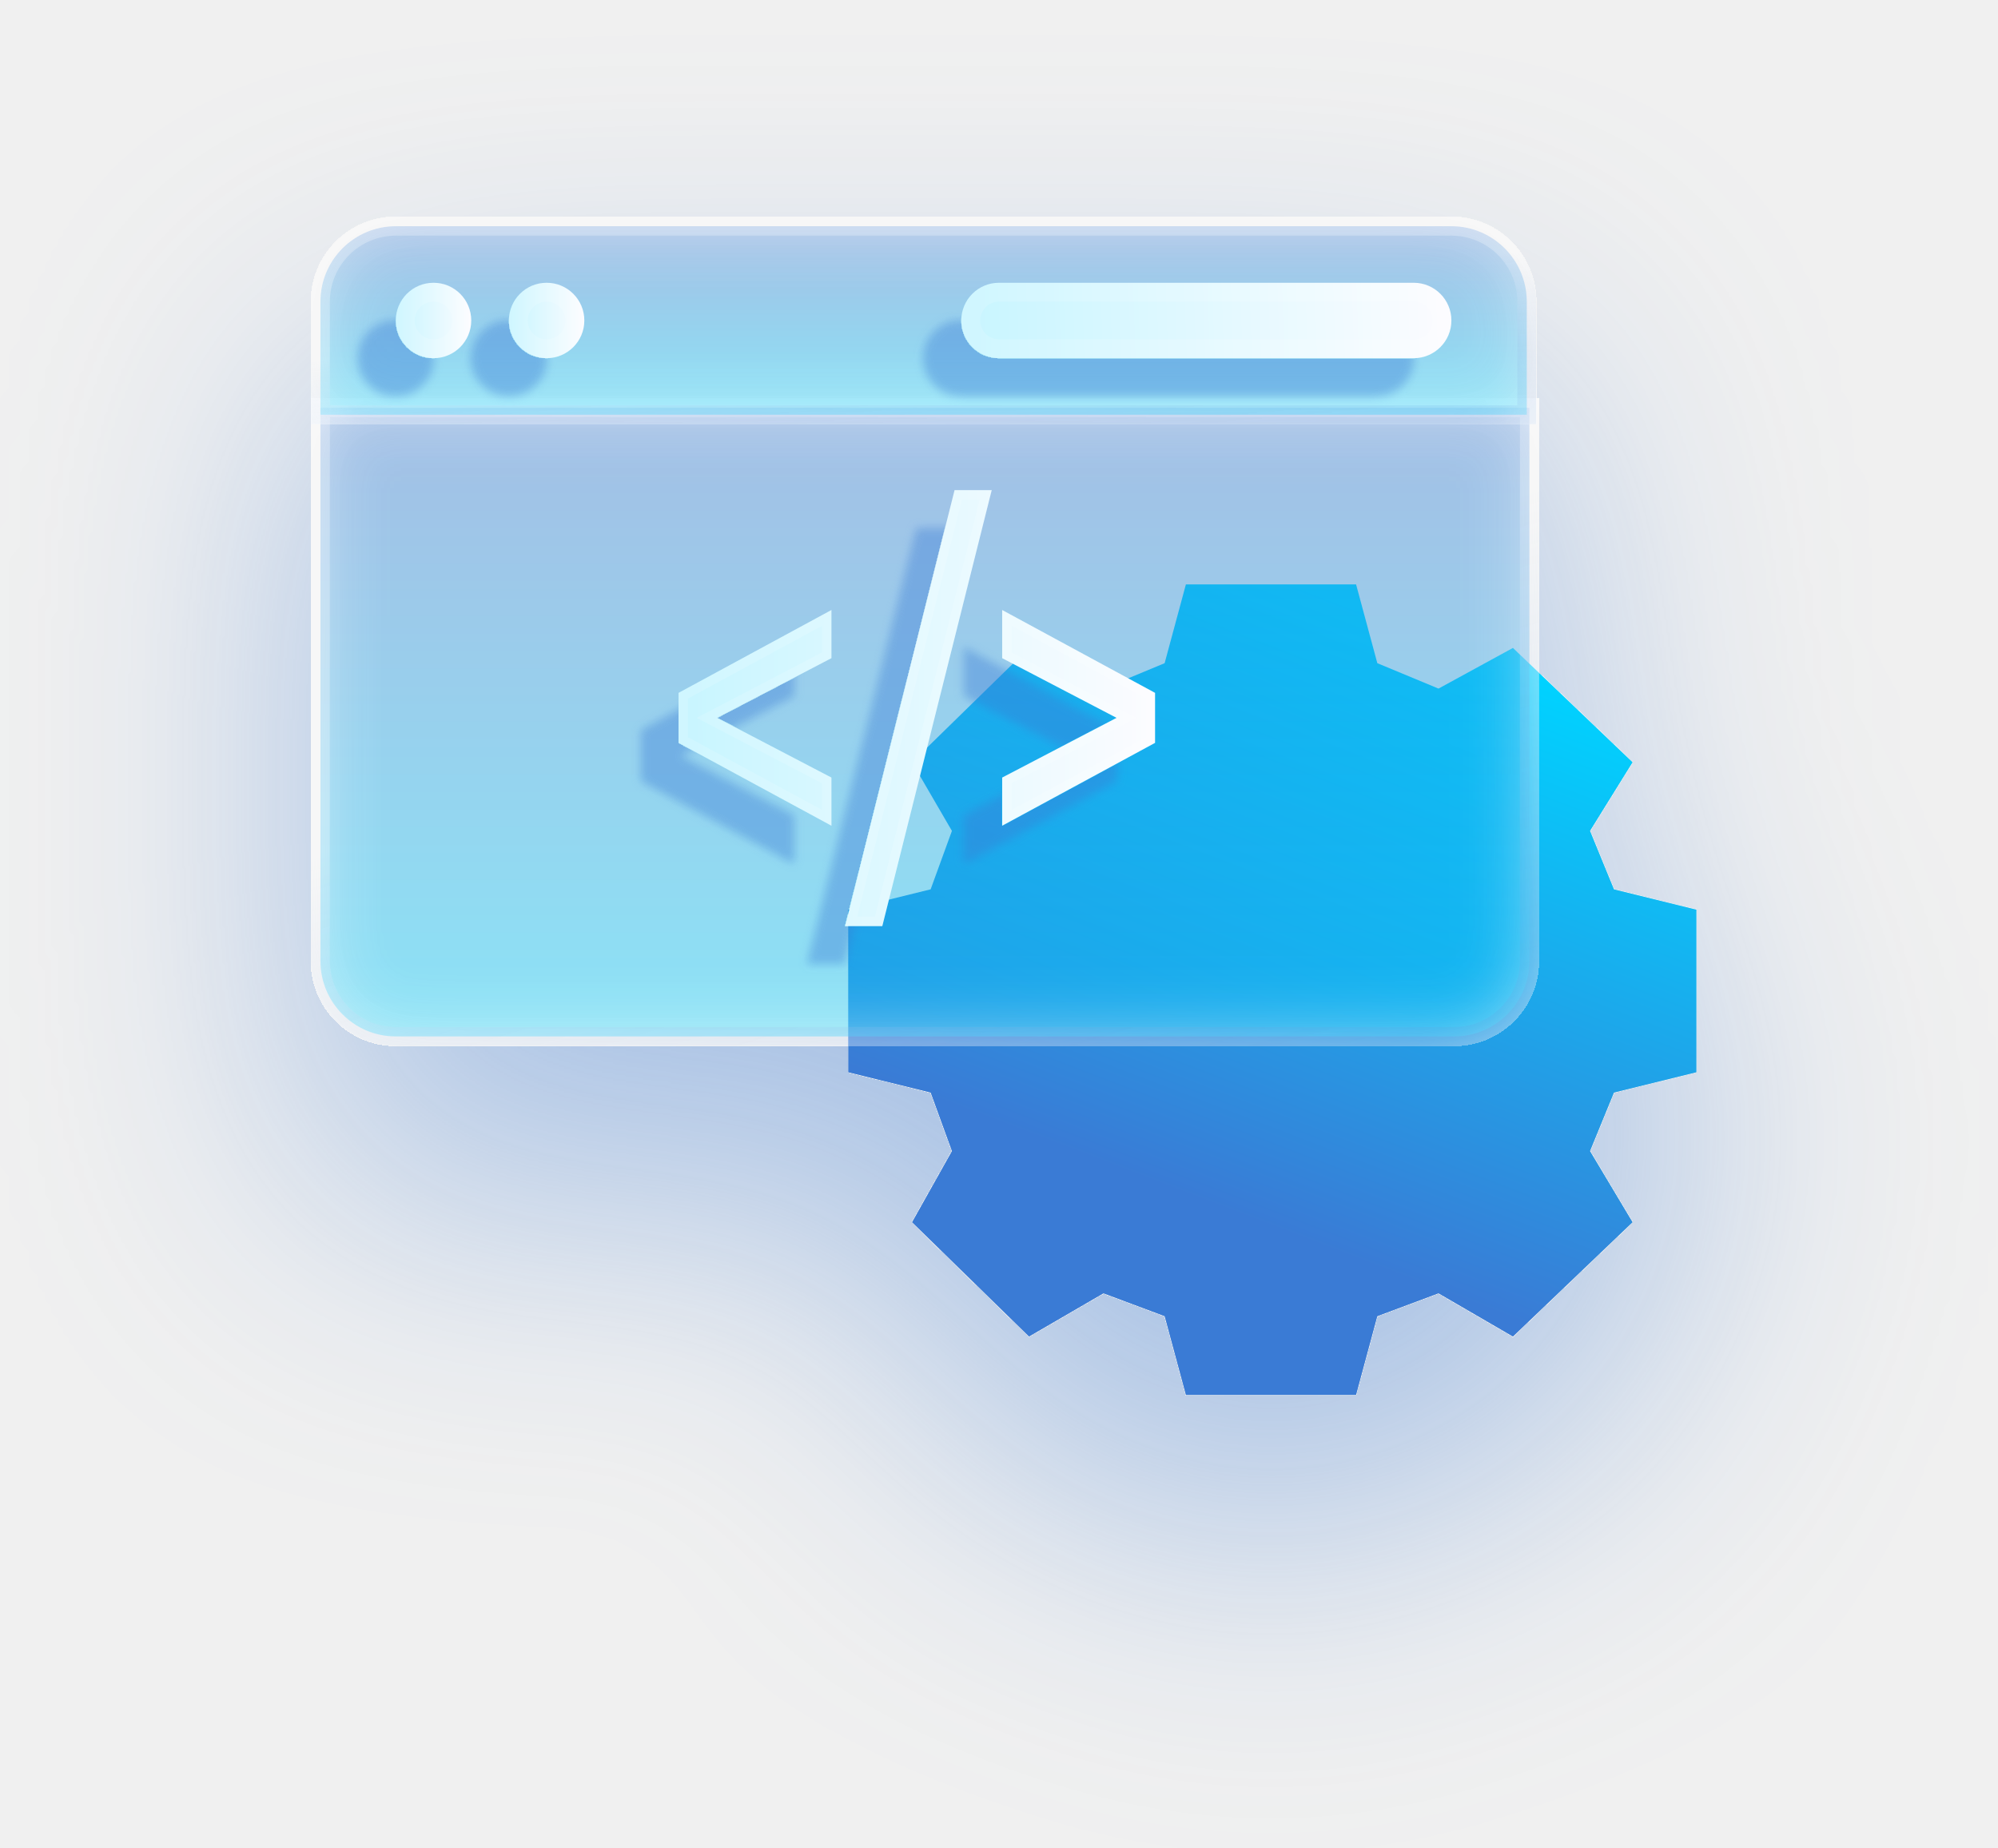
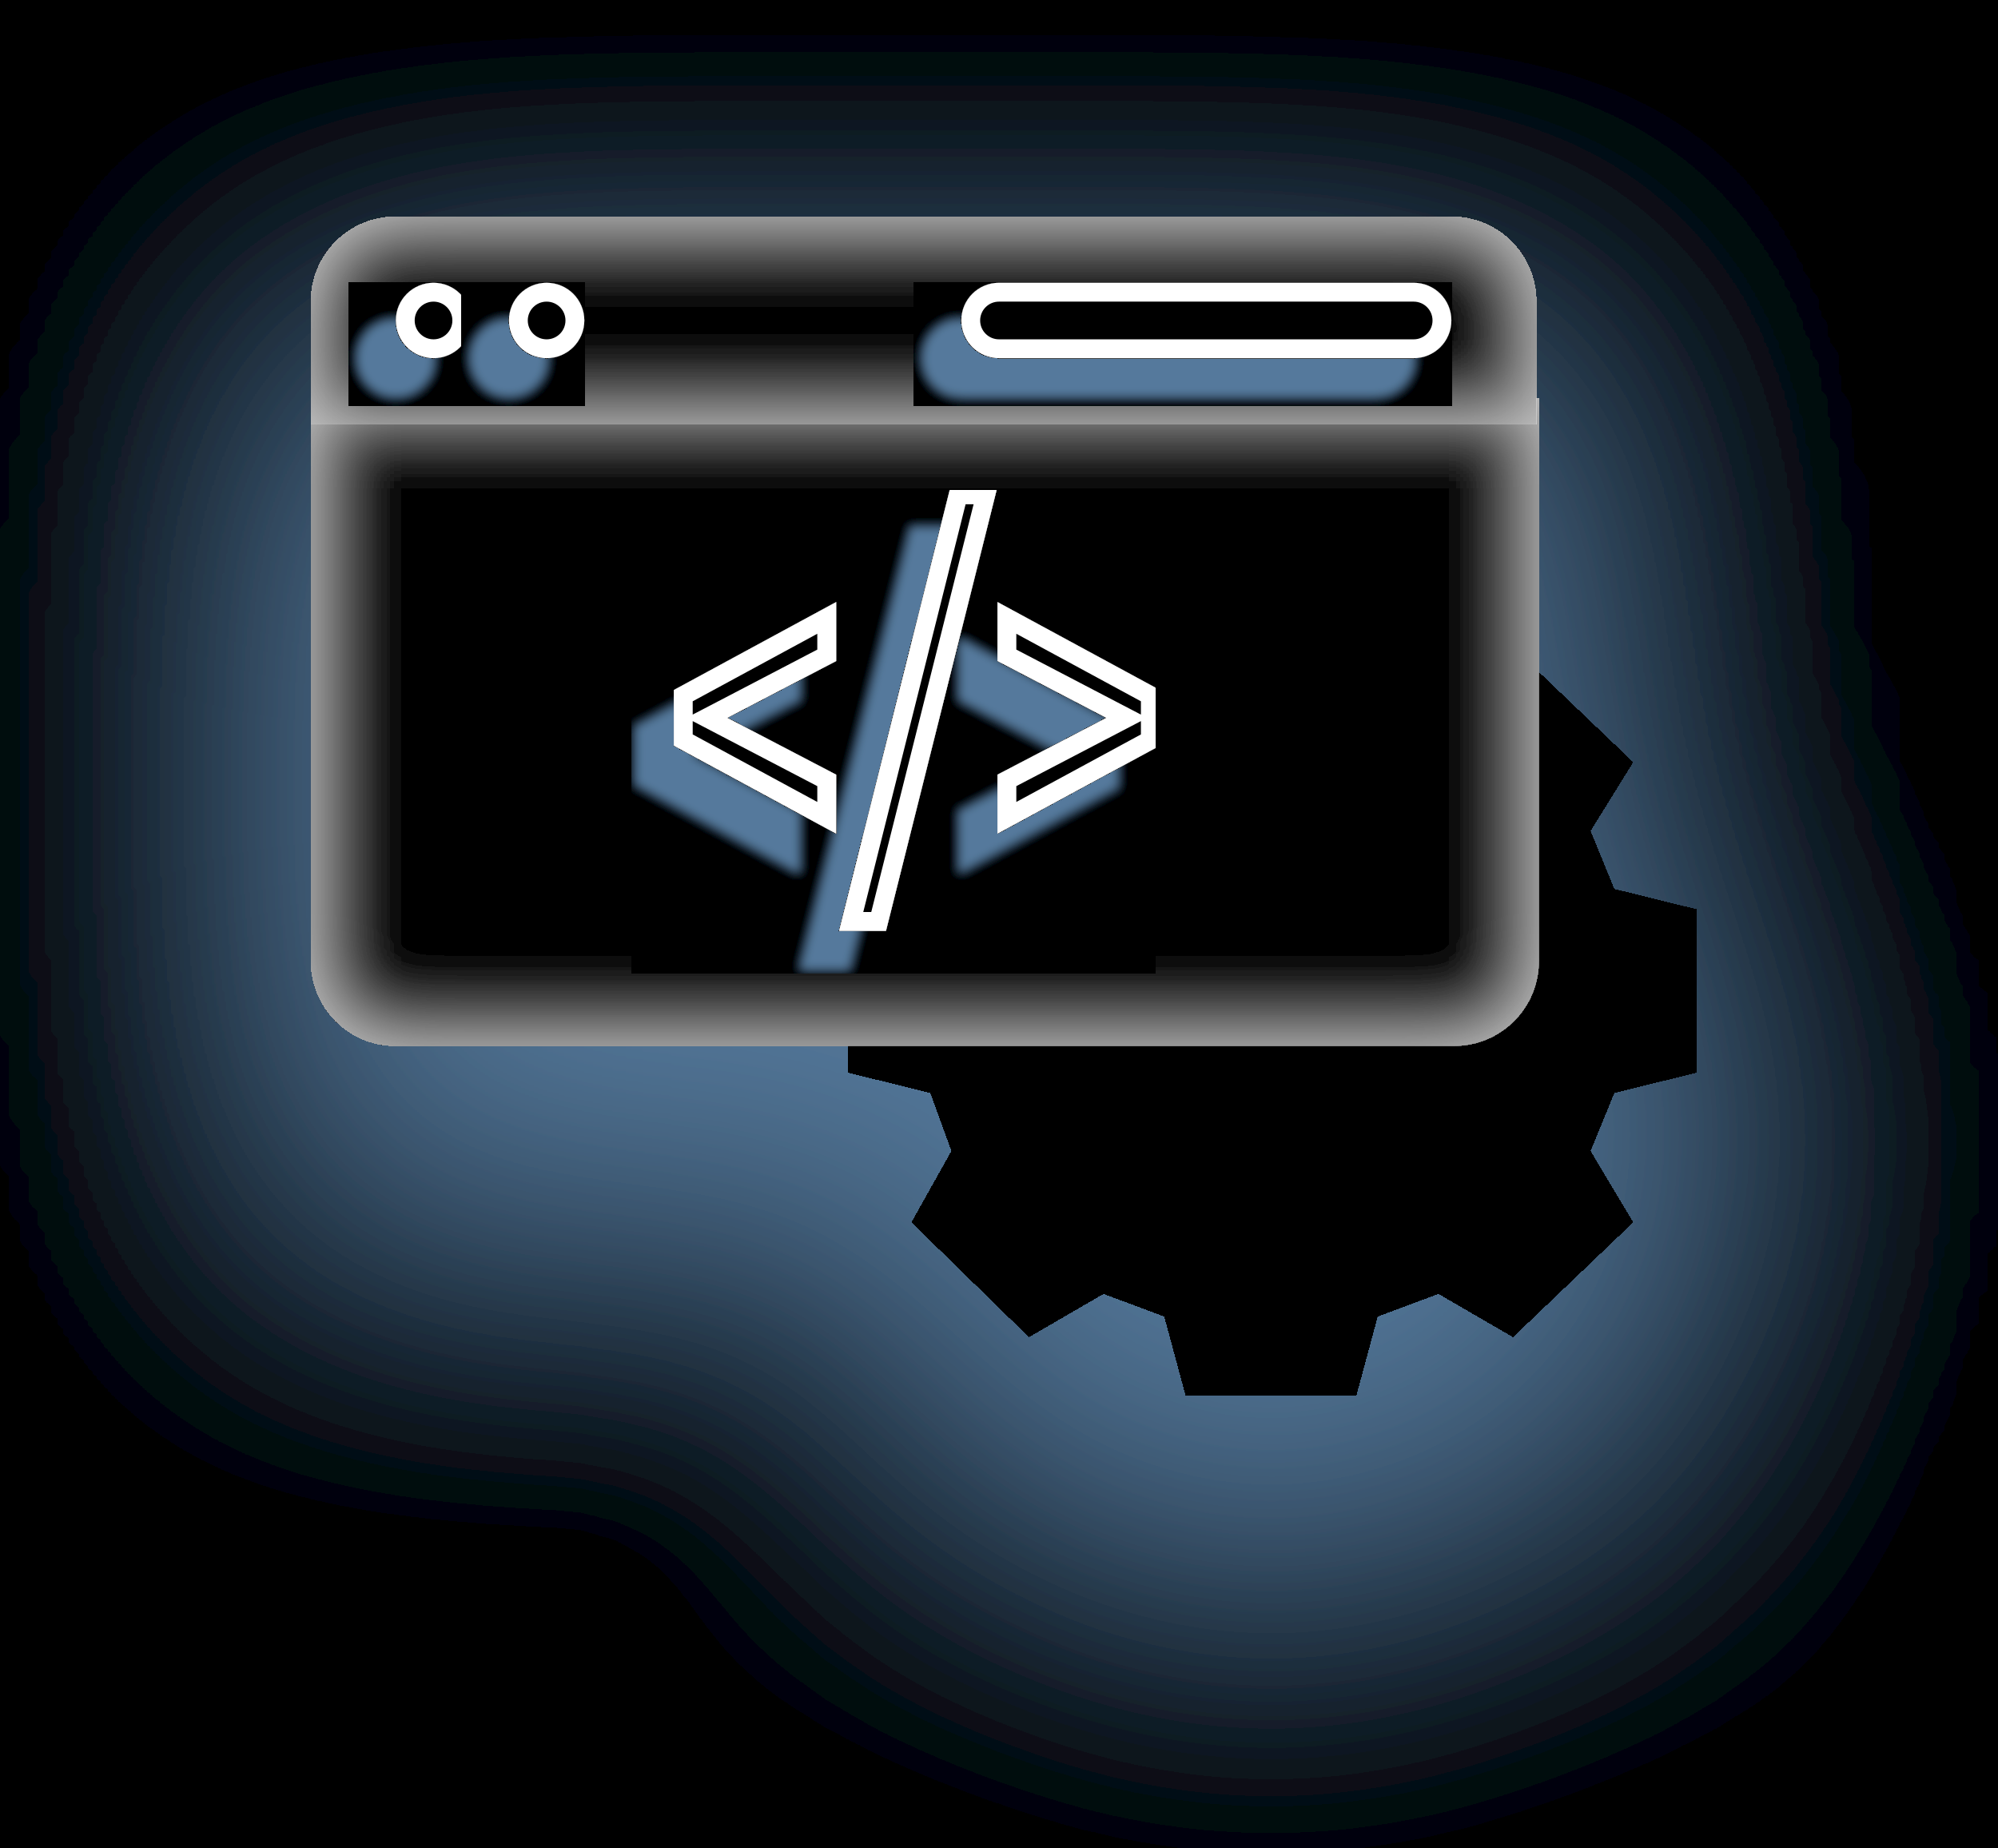
<svg xmlns="http://www.w3.org/2000/svg" width="106" height="98" viewBox="0 0 106 98" fill="none">
  <g filter="url(#filter0_d_6399_5998)">
    <path d="M62.915 31L61.787 35.179L58.542 36.527L54.593 34.37L48.386 40.436L50.502 44.075L49.373 47.175L45 48.254V56.881L49.373 57.959L50.502 61.06L48.386 64.834L54.593 70.9L58.542 68.608L61.787 69.821L62.915 74H71.944L73.072 69.821L76.317 68.608L80.266 70.9L86.614 64.834L84.357 61.06L85.627 57.959L90 56.881V48.254L85.627 47.175L84.357 44.075L86.614 40.436L80.266 34.37L76.317 36.527L73.072 35.179L71.944 31H62.915Z" fill="url(#paint0_linear_6399_5998)" />
    <g filter="url(#filter1_bi_6399_5998)">
      <path d="M17 21.632H81.139V50.979C81.139 53.188 79.348 54.979 77.139 54.979H21C18.791 54.979 17 53.188 17 50.979V21.632Z" fill="url(#paint1_linear_6399_5998)" />
      <path d="M17 21.632H81.139V50.979C81.139 53.188 79.348 54.979 77.139 54.979H21C18.791 54.979 17 53.188 17 50.979V21.632Z" stroke="url(#paint2_linear_6399_5998)" />
    </g>
    <g filter="url(#filter2_d_6399_5998)">
      <path d="M44.11 32.359L36 36.754V39.405L44.11 43.8V41.247L38.041 38.079L44.11 34.912V32.359ZM44.837 49.128H46.808L52.613 26H50.643L44.837 49.128ZM53.169 32.359V34.912L59.238 38.079L53.169 41.247V43.8L61.279 39.405V36.754L53.169 32.359Z" fill="url(#paint3_linear_6399_5998)" />
-       <path d="M43.86 43.38L36.25 39.256V36.903L43.86 32.779V34.761L37.925 37.858L37.5 38.079L37.925 38.301L43.86 41.398V43.38ZM53.419 34.761V32.779L61.029 36.903V39.256L53.419 43.38V41.398L59.354 38.301L59.779 38.079L59.354 37.858L53.419 34.761ZM52.293 26.25L46.613 48.878H45.158L50.838 26.25H52.293Z" stroke="white" stroke-opacity="0.14" stroke-width="0.5" />
+       <path d="M43.86 43.38L36.25 39.256V36.903L43.86 32.779V34.761L37.925 37.858L37.5 38.079L37.925 38.301L43.86 41.398V43.38ZM53.419 34.761V32.779L61.029 36.903V39.256L53.419 43.38V41.398L59.354 38.301L59.779 38.079L59.354 37.858L53.419 34.761ZM52.293 26.25L46.613 48.878H45.158L50.838 26.25H52.293Z" stroke="white" strokeOpacity="0.14" strokeWidth="0.5" />
    </g>
    <g filter="url(#filter3_bi_6399_5998)">
      <path d="M17 16C17 13.791 18.791 12 21 12H77C79.209 12 81 13.791 81 16V22H17V16Z" fill="url(#paint4_linear_6399_5998)" />
      <path d="M17 16C17 13.791 18.791 12 21 12H77C79.209 12 81 13.791 81 16V22H17V16Z" stroke="url(#paint5_linear_6399_5998)" />
    </g>
    <g filter="url(#filter4_d_6399_5998)">
      <circle cx="23" cy="17" r="2" fill="url(#paint6_linear_6399_5998)" />
-       <circle cx="23" cy="17" r="1.5" stroke="white" stroke-opacity="0.14" />
+       <circle cx="23" cy="17" r="1.5" stroke="white" strokeOpacity="0.14" />
    </g>
    <g filter="url(#filter5_d_6399_5998)">
      <circle cx="29" cy="17" r="2" fill="url(#paint7_linear_6399_5998)" />
-       <circle cx="29" cy="17" r="1.5" stroke="white" stroke-opacity="0.14" />
+       <circle cx="29" cy="17" r="1.5" stroke="white" strokeOpacity="0.14" />
    </g>
    <g filter="url(#filter6_d_6399_5998)">
      <rect x="51" y="15" width="26" height="4" rx="2" fill="url(#paint8_linear_6399_5998)" />
-       <rect x="51.5" y="15.5" width="25" height="3" rx="1.5" stroke="white" stroke-opacity="0.14" />
+       <rect x="51.5" y="15.5" width="25" height="3" rx="1.5" stroke="white" strokeOpacity="0.14" />
    </g>
  </g>
  <defs>
-     <filter id="filter0_d_6399_5998" x="-5" y="-8" width="112" height="112" filterUnits="userSpaceOnUse" color-interpolation-filters="sRGB">
-       <feFlood flood-opacity="0" result="BackgroundImageFix" />
+     <filter id="filter0_d_6399_5998" x="-5" y="-8" width="112" height="112" filterUnits="userSpaceOnUse" colorInterpolationFilters="sRGB">
+       <feFlood floodOpacity="0" result="BackgroundImageFix" />
      <feColorMatrix in="SourceAlpha" type="matrix" values="0 0 0 0 0 0 0 0 0 0 0 0 0 0 0 0 0 0 127 0" result="hardAlpha" />
      <feOffset dy="8" />
      <feGaussianBlur stdDeviation="8" />
      <feComposite in2="hardAlpha" operator="out" />
      <feColorMatrix type="matrix" values="0 0 0 0 0.227 0 0 0 0 0.482 0 0 0 0 0.835 0 0 0 0.4 0" />
      <feBlend mode="normal" in2="BackgroundImageFix" result="effect1_dropShadow_6399_5998" />
      <feBlend mode="normal" in="SourceGraphic" in2="effect1_dropShadow_6399_5998" result="shape" />
    </filter>
-     <filter id="filter1_bi_6399_5998" x="10.5" y="15.132" width="77.139" height="46.347" filterUnits="userSpaceOnUse" color-interpolation-filters="sRGB">
-       <feFlood flood-opacity="0" result="BackgroundImageFix" />
+     <filter id="filter1_bi_6399_5998" x="10.5" y="15.132" width="77.139" height="46.347" filterUnits="userSpaceOnUse" colorInterpolationFilters="sRGB">
+       <feFlood floodOpacity="0" result="BackgroundImageFix" />
      <feGaussianBlur in="BackgroundImageFix" stdDeviation="3" />
      <feComposite in2="SourceAlpha" operator="in" result="effect1_backgroundBlur_6399_5998" />
      <feBlend mode="normal" in="SourceGraphic" in2="effect1_backgroundBlur_6399_5998" result="shape" />
      <feColorMatrix in="SourceAlpha" type="matrix" values="0 0 0 0 0 0 0 0 0 0 0 0 0 0 0 0 0 0 127 0" result="hardAlpha" />
      <feOffset />
      <feGaussianBlur stdDeviation="2" />
      <feComposite in2="hardAlpha" operator="arithmetic" k2="-1" k3="1" />
      <feColorMatrix type="matrix" values="0 0 0 0 1 0 0 0 0 1 0 0 0 0 1 0 0 0 0.63 0" />
      <feBlend mode="normal" in2="shape" result="effect2_innerShadow_6399_5998" />
    </filter>
-     <filter id="filter2_d_6399_5998" x="33.5" y="26" width="27.779" height="25.628" filterUnits="userSpaceOnUse" color-interpolation-filters="sRGB">
-       <feFlood flood-opacity="0" result="BackgroundImageFix" />
+     <filter id="filter2_d_6399_5998" x="33.5" y="26" width="27.779" height="25.628" filterUnits="userSpaceOnUse" colorInterpolationFilters="sRGB">
+       <feFlood floodOpacity="0" result="BackgroundImageFix" />
      <feColorMatrix in="SourceAlpha" type="matrix" values="0 0 0 0 0 0 0 0 0 0 0 0 0 0 0 0 0 0 127 0" result="hardAlpha" />
      <feOffset dx="-2" dy="2" />
      <feGaussianBlur stdDeviation="0.25" />
      <feComposite in2="hardAlpha" operator="out" />
      <feColorMatrix type="matrix" values="0 0 0 0 0.227 0 0 0 0 0.482 0 0 0 0 0.835 0 0 0 0.4 0" />
      <feBlend mode="normal" in2="BackgroundImageFix" result="effect1_dropShadow_6399_5998" />
      <feBlend mode="normal" in="SourceGraphic" in2="effect1_dropShadow_6399_5998" result="shape" />
    </filter>
-     <filter id="filter3_bi_6399_5998" x="10.5" y="5.5" width="77" height="23" filterUnits="userSpaceOnUse" color-interpolation-filters="sRGB">
-       <feFlood flood-opacity="0" result="BackgroundImageFix" />
+     <filter id="filter3_bi_6399_5998" x="10.5" y="5.5" width="77" height="23" filterUnits="userSpaceOnUse" colorInterpolationFilters="sRGB">
+       <feFlood floodOpacity="0" result="BackgroundImageFix" />
      <feGaussianBlur in="BackgroundImageFix" stdDeviation="3" />
      <feComposite in2="SourceAlpha" operator="in" result="effect1_backgroundBlur_6399_5998" />
      <feBlend mode="normal" in="SourceGraphic" in2="effect1_backgroundBlur_6399_5998" result="shape" />
      <feColorMatrix in="SourceAlpha" type="matrix" values="0 0 0 0 0 0 0 0 0 0 0 0 0 0 0 0 0 0 127 0" result="hardAlpha" />
      <feOffset />
      <feGaussianBlur stdDeviation="2" />
      <feComposite in2="hardAlpha" operator="arithmetic" k2="-1" k3="1" />
      <feColorMatrix type="matrix" values="0 0 0 0 1 0 0 0 0 1 0 0 0 0 1 0 0 0 0.63 0" />
      <feBlend mode="normal" in2="shape" result="effect2_innerShadow_6399_5998" />
    </filter>
-     <filter id="filter4_d_6399_5998" x="18.5" y="15" width="6.5" height="6.5" filterUnits="userSpaceOnUse" color-interpolation-filters="sRGB">
-       <feFlood flood-opacity="0" result="BackgroundImageFix" />
+     <filter id="filter4_d_6399_5998" x="18.5" y="15" width="6.5" height="6.5" filterUnits="userSpaceOnUse" colorInterpolationFilters="sRGB">
+       <feFlood floodOpacity="0" result="BackgroundImageFix" />
      <feColorMatrix in="SourceAlpha" type="matrix" values="0 0 0 0 0 0 0 0 0 0 0 0 0 0 0 0 0 0 127 0" result="hardAlpha" />
      <feOffset dx="-2" dy="2" />
      <feGaussianBlur stdDeviation="0.25" />
      <feComposite in2="hardAlpha" operator="out" />
      <feColorMatrix type="matrix" values="0 0 0 0 0.227 0 0 0 0 0.482 0 0 0 0 0.835 0 0 0 0.4 0" />
      <feBlend mode="normal" in2="BackgroundImageFix" result="effect1_dropShadow_6399_5998" />
      <feBlend mode="normal" in="SourceGraphic" in2="effect1_dropShadow_6399_5998" result="shape" />
    </filter>
-     <filter id="filter5_d_6399_5998" x="24.5" y="15" width="6.5" height="6.5" filterUnits="userSpaceOnUse" color-interpolation-filters="sRGB">
-       <feFlood flood-opacity="0" result="BackgroundImageFix" />
+     <filter id="filter5_d_6399_5998" x="24.5" y="15" width="6.5" height="6.5" filterUnits="userSpaceOnUse" colorInterpolationFilters="sRGB">
+       <feFlood floodOpacity="0" result="BackgroundImageFix" />
      <feColorMatrix in="SourceAlpha" type="matrix" values="0 0 0 0 0 0 0 0 0 0 0 0 0 0 0 0 0 0 127 0" result="hardAlpha" />
      <feOffset dx="-2" dy="2" />
      <feGaussianBlur stdDeviation="0.25" />
      <feComposite in2="hardAlpha" operator="out" />
      <feColorMatrix type="matrix" values="0 0 0 0 0.227 0 0 0 0 0.482 0 0 0 0 0.835 0 0 0 0.4 0" />
      <feBlend mode="normal" in2="BackgroundImageFix" result="effect1_dropShadow_6399_5998" />
      <feBlend mode="normal" in="SourceGraphic" in2="effect1_dropShadow_6399_5998" result="shape" />
    </filter>
-     <filter id="filter6_d_6399_5998" x="48.5" y="15" width="28.5" height="6.5" filterUnits="userSpaceOnUse" color-interpolation-filters="sRGB">
-       <feFlood flood-opacity="0" result="BackgroundImageFix" />
+     <filter id="filter6_d_6399_5998" x="48.5" y="15" width="28.5" height="6.5" filterUnits="userSpaceOnUse" colorInterpolationFilters="sRGB">
+       <feFlood floodOpacity="0" result="BackgroundImageFix" />
      <feColorMatrix in="SourceAlpha" type="matrix" values="0 0 0 0 0 0 0 0 0 0 0 0 0 0 0 0 0 0 127 0" result="hardAlpha" />
      <feOffset dx="-2" dy="2" />
      <feGaussianBlur stdDeviation="0.25" />
      <feComposite in2="hardAlpha" operator="out" />
      <feColorMatrix type="matrix" values="0 0 0 0 0.227 0 0 0 0 0.482 0 0 0 0 0.835 0 0 0 0.4 0" />
      <feBlend mode="normal" in2="BackgroundImageFix" result="effect1_dropShadow_6399_5998" />
      <feBlend mode="normal" in="SourceGraphic" in2="effect1_dropShadow_6399_5998" result="shape" />
    </filter>
    <linearGradient id="paint0_linear_6399_5998" x1="36.633" y1="53.379" x2="48.178" y2="23.139" gradientUnits="userSpaceOnUse">
-       <stop stop-color="#3A7BD5" />
-       <stop offset="1" stop-color="#00D2FF" />
+       <stop stopColor="#3A7BD5" />
+       <stop offset="1" stopColor="#00D2FF" />
    </linearGradient>
    <linearGradient id="paint1_linear_6399_5998" x1="49.069" y1="21.632" x2="49.069" y2="55.748" gradientUnits="userSpaceOnUse">
-       <stop stop-color="#3A7BD5" stop-opacity="0.42" />
-       <stop offset="1" stop-color="#00D2FF" stop-opacity="0.42" />
+       <stop stopColor="#3A7BD5" stopOpacity="0.42" />
+       <stop offset="1" stopColor="#00D2FF" stopOpacity="0.42" />
    </linearGradient>
    <linearGradient id="paint2_linear_6399_5998" x1="30.192" y1="27.726" x2="41.464" y2="65.163" gradientUnits="userSpaceOnUse">
-       <stop offset="0.331" stop-color="white" stop-opacity="0.26" />
-       <stop offset="1" stop-color="#3A7BD5" stop-opacity="0.16" />
+       <stop offset="0.331" stopColor="white" stopOpacity="0.26" />
+       <stop offset="1" stopColor="#3A7BD5" stopOpacity="0.16" />
    </linearGradient>
    <linearGradient id="paint3_linear_6399_5998" x1="35.348" y1="42.736" x2="62.239" y2="42.587" gradientUnits="userSpaceOnUse">
-       <stop stop-color="#C6F5FF" />
-       <stop offset="1" stop-color="#FEFCFF" />
+       <stop stopColor="#C6F5FF" />
+       <stop offset="1" stopColor="#FEFCFF" />
    </linearGradient>
    <linearGradient id="paint4_linear_6399_5998" x1="49" y1="12" x2="49" y2="22.231" gradientUnits="userSpaceOnUse">
-       <stop stop-color="#3A7BD5" stop-opacity="0.42" />
-       <stop offset="1" stop-color="#00D2FF" stop-opacity="0.42" />
+       <stop stopColor="#3A7BD5" stopOpacity="0.42" />
+       <stop offset="1" stopColor="#00D2FF" stopOpacity="0.42" />
    </linearGradient>
    <linearGradient id="paint5_linear_6399_5998" x1="30.164" y1="13.828" x2="31.263" y2="25.972" gradientUnits="userSpaceOnUse">
-       <stop offset="0.331" stop-color="white" stop-opacity="0.26" />
-       <stop offset="1" stop-color="#3A7BD5" stop-opacity="0.16" />
+       <stop offset="0.331" stopColor="white" stopOpacity="0.26" />
+       <stop offset="1" stopColor="#3A7BD5" stopOpacity="0.16" />
    </linearGradient>
    <linearGradient id="paint6_linear_6399_5998" x1="20.897" y1="17.895" x2="25.152" y2="17.873" gradientUnits="userSpaceOnUse">
-       <stop stop-color="#C6F5FF" />
-       <stop offset="1" stop-color="#FEFCFF" />
+       <stop stopColor="#C6F5FF" />
+       <stop offset="1" stopColor="#FEFCFF" />
    </linearGradient>
    <linearGradient id="paint7_linear_6399_5998" x1="26.897" y1="17.895" x2="31.152" y2="17.873" gradientUnits="userSpaceOnUse">
-       <stop stop-color="#C6F5FF" />
-       <stop offset="1" stop-color="#FEFCFF" />
+       <stop stopColor="#C6F5FF" />
+       <stop offset="1" stopColor="#FEFCFF" />
    </linearGradient>
    <linearGradient id="paint8_linear_6399_5998" x1="50.33" y1="17.895" x2="77.958" y2="16.983" gradientUnits="userSpaceOnUse">
-       <stop stop-color="#C6F5FF" />
-       <stop offset="1" stop-color="#FEFCFF" />
+       <stop stopColor="#C6F5FF" />
+       <stop offset="1" stopColor="#FEFCFF" />
    </linearGradient>
  </defs>
</svg>
